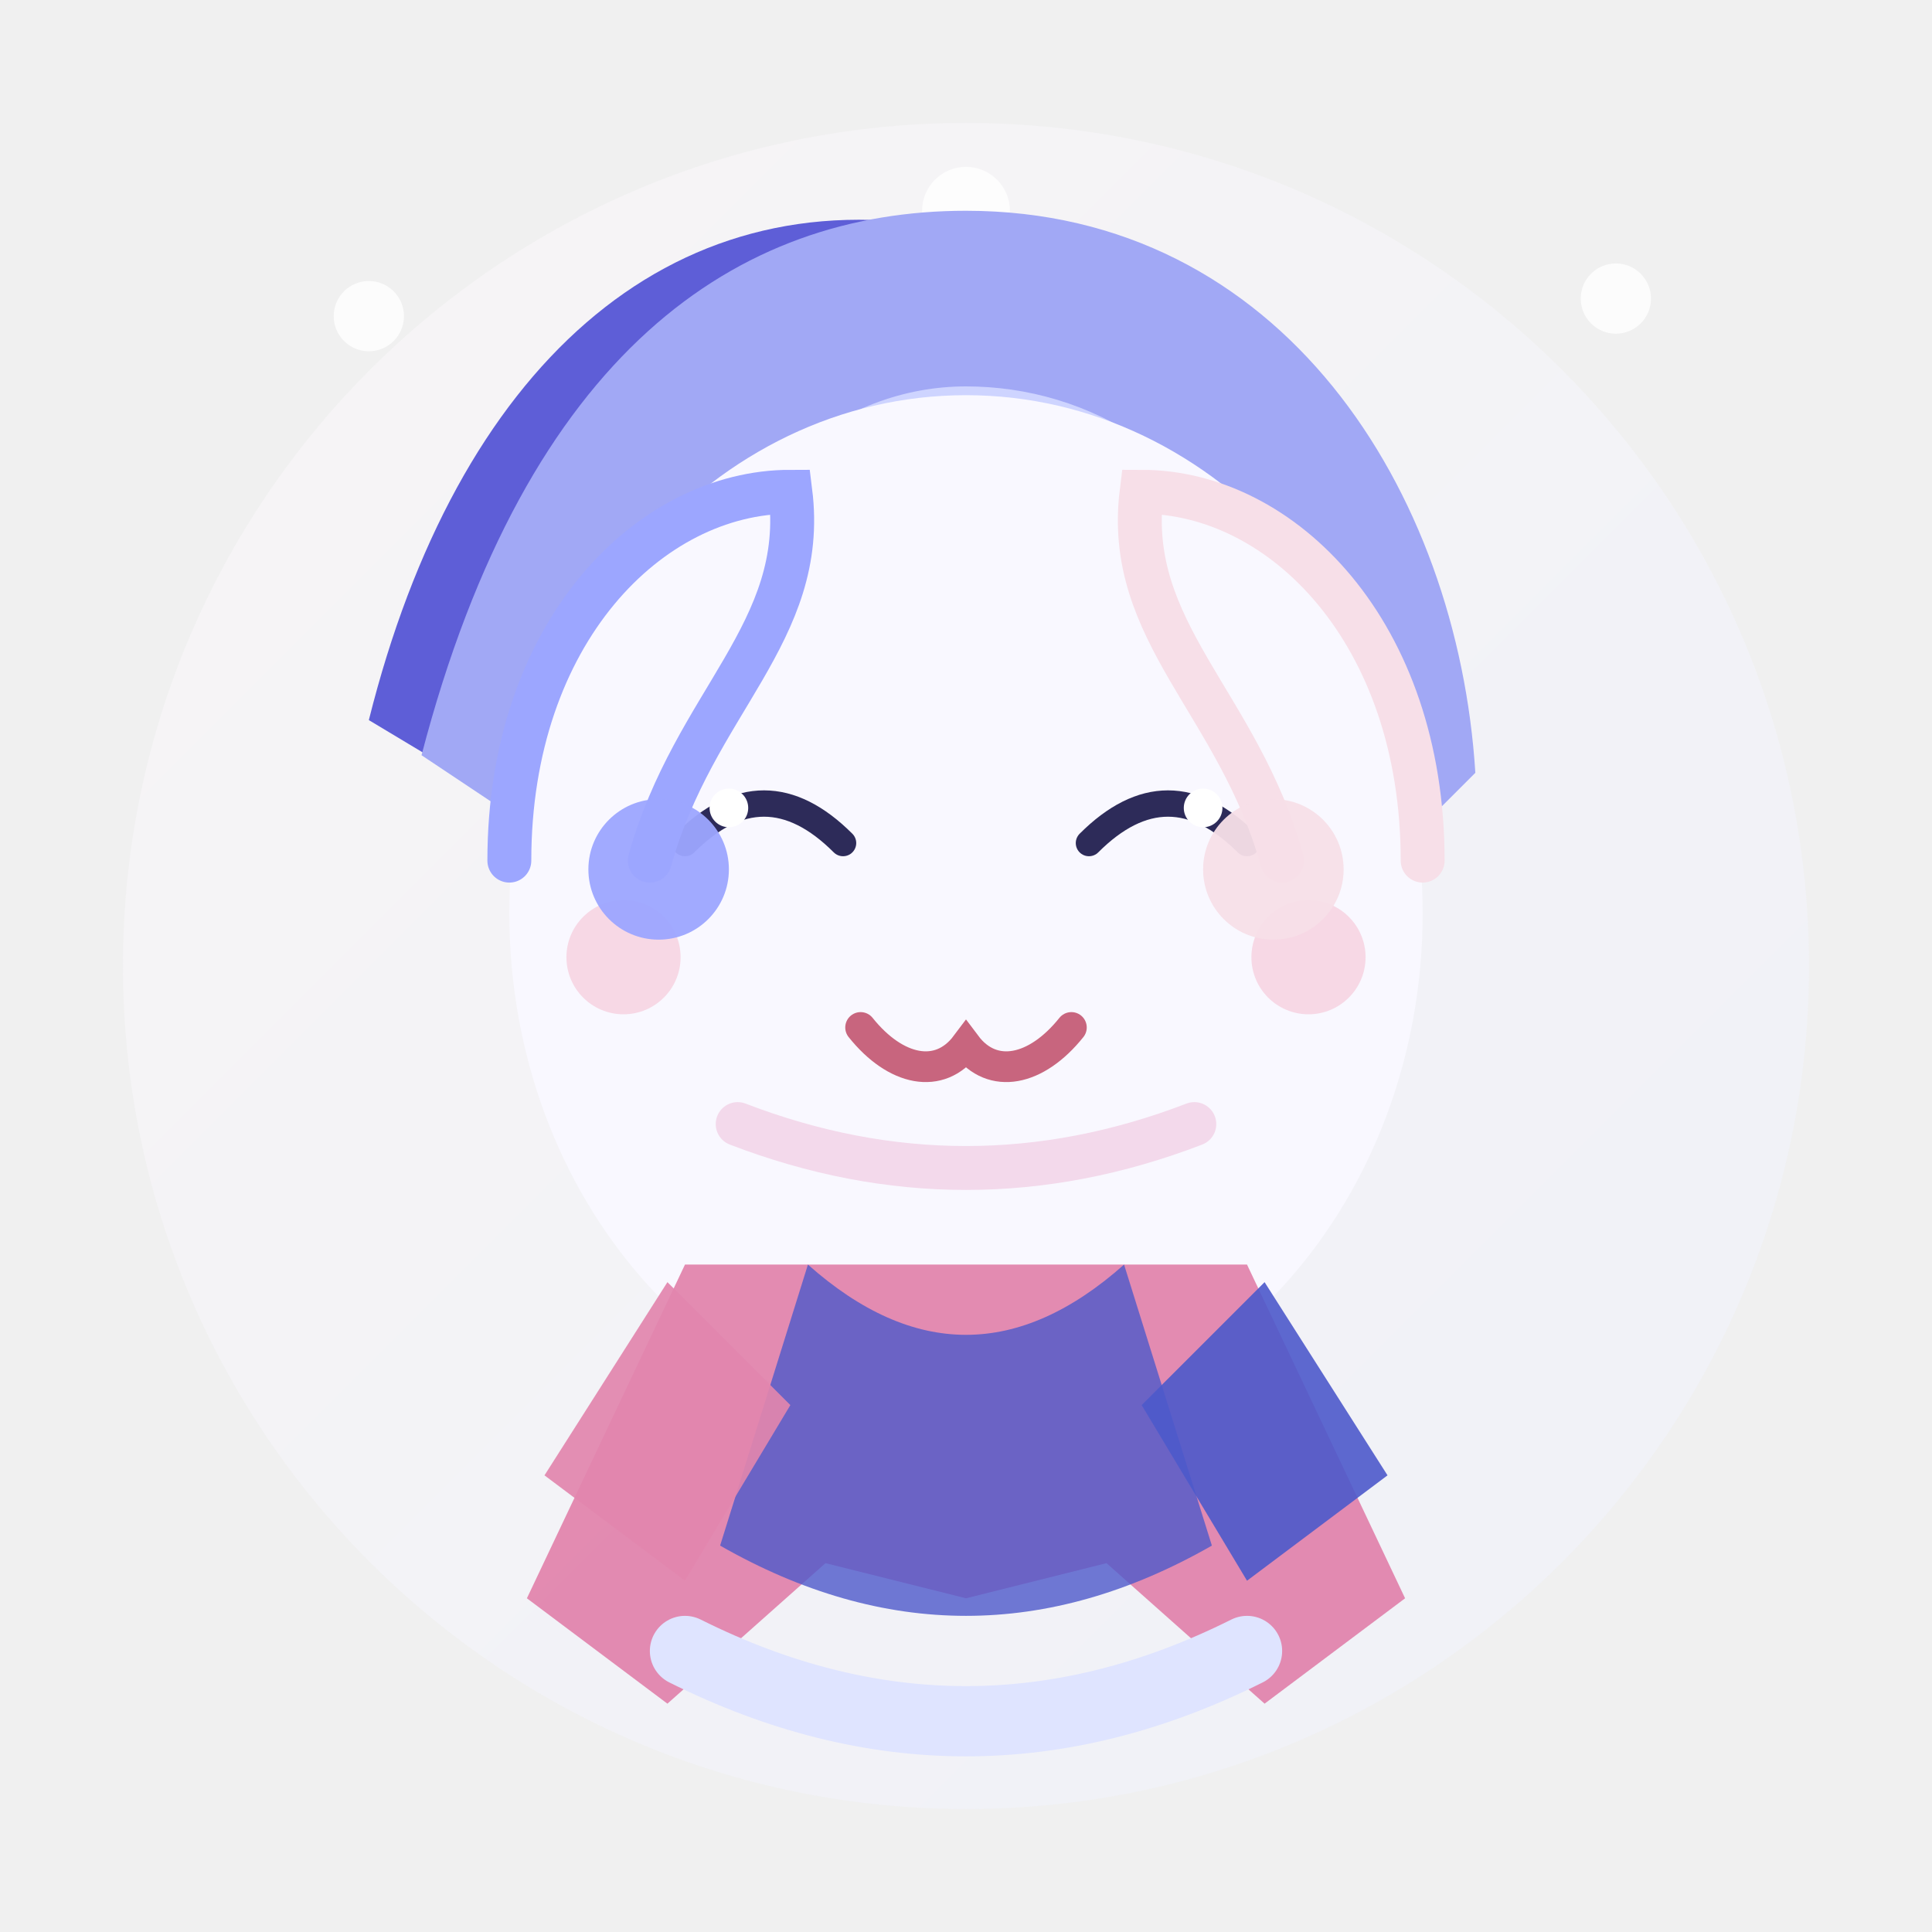
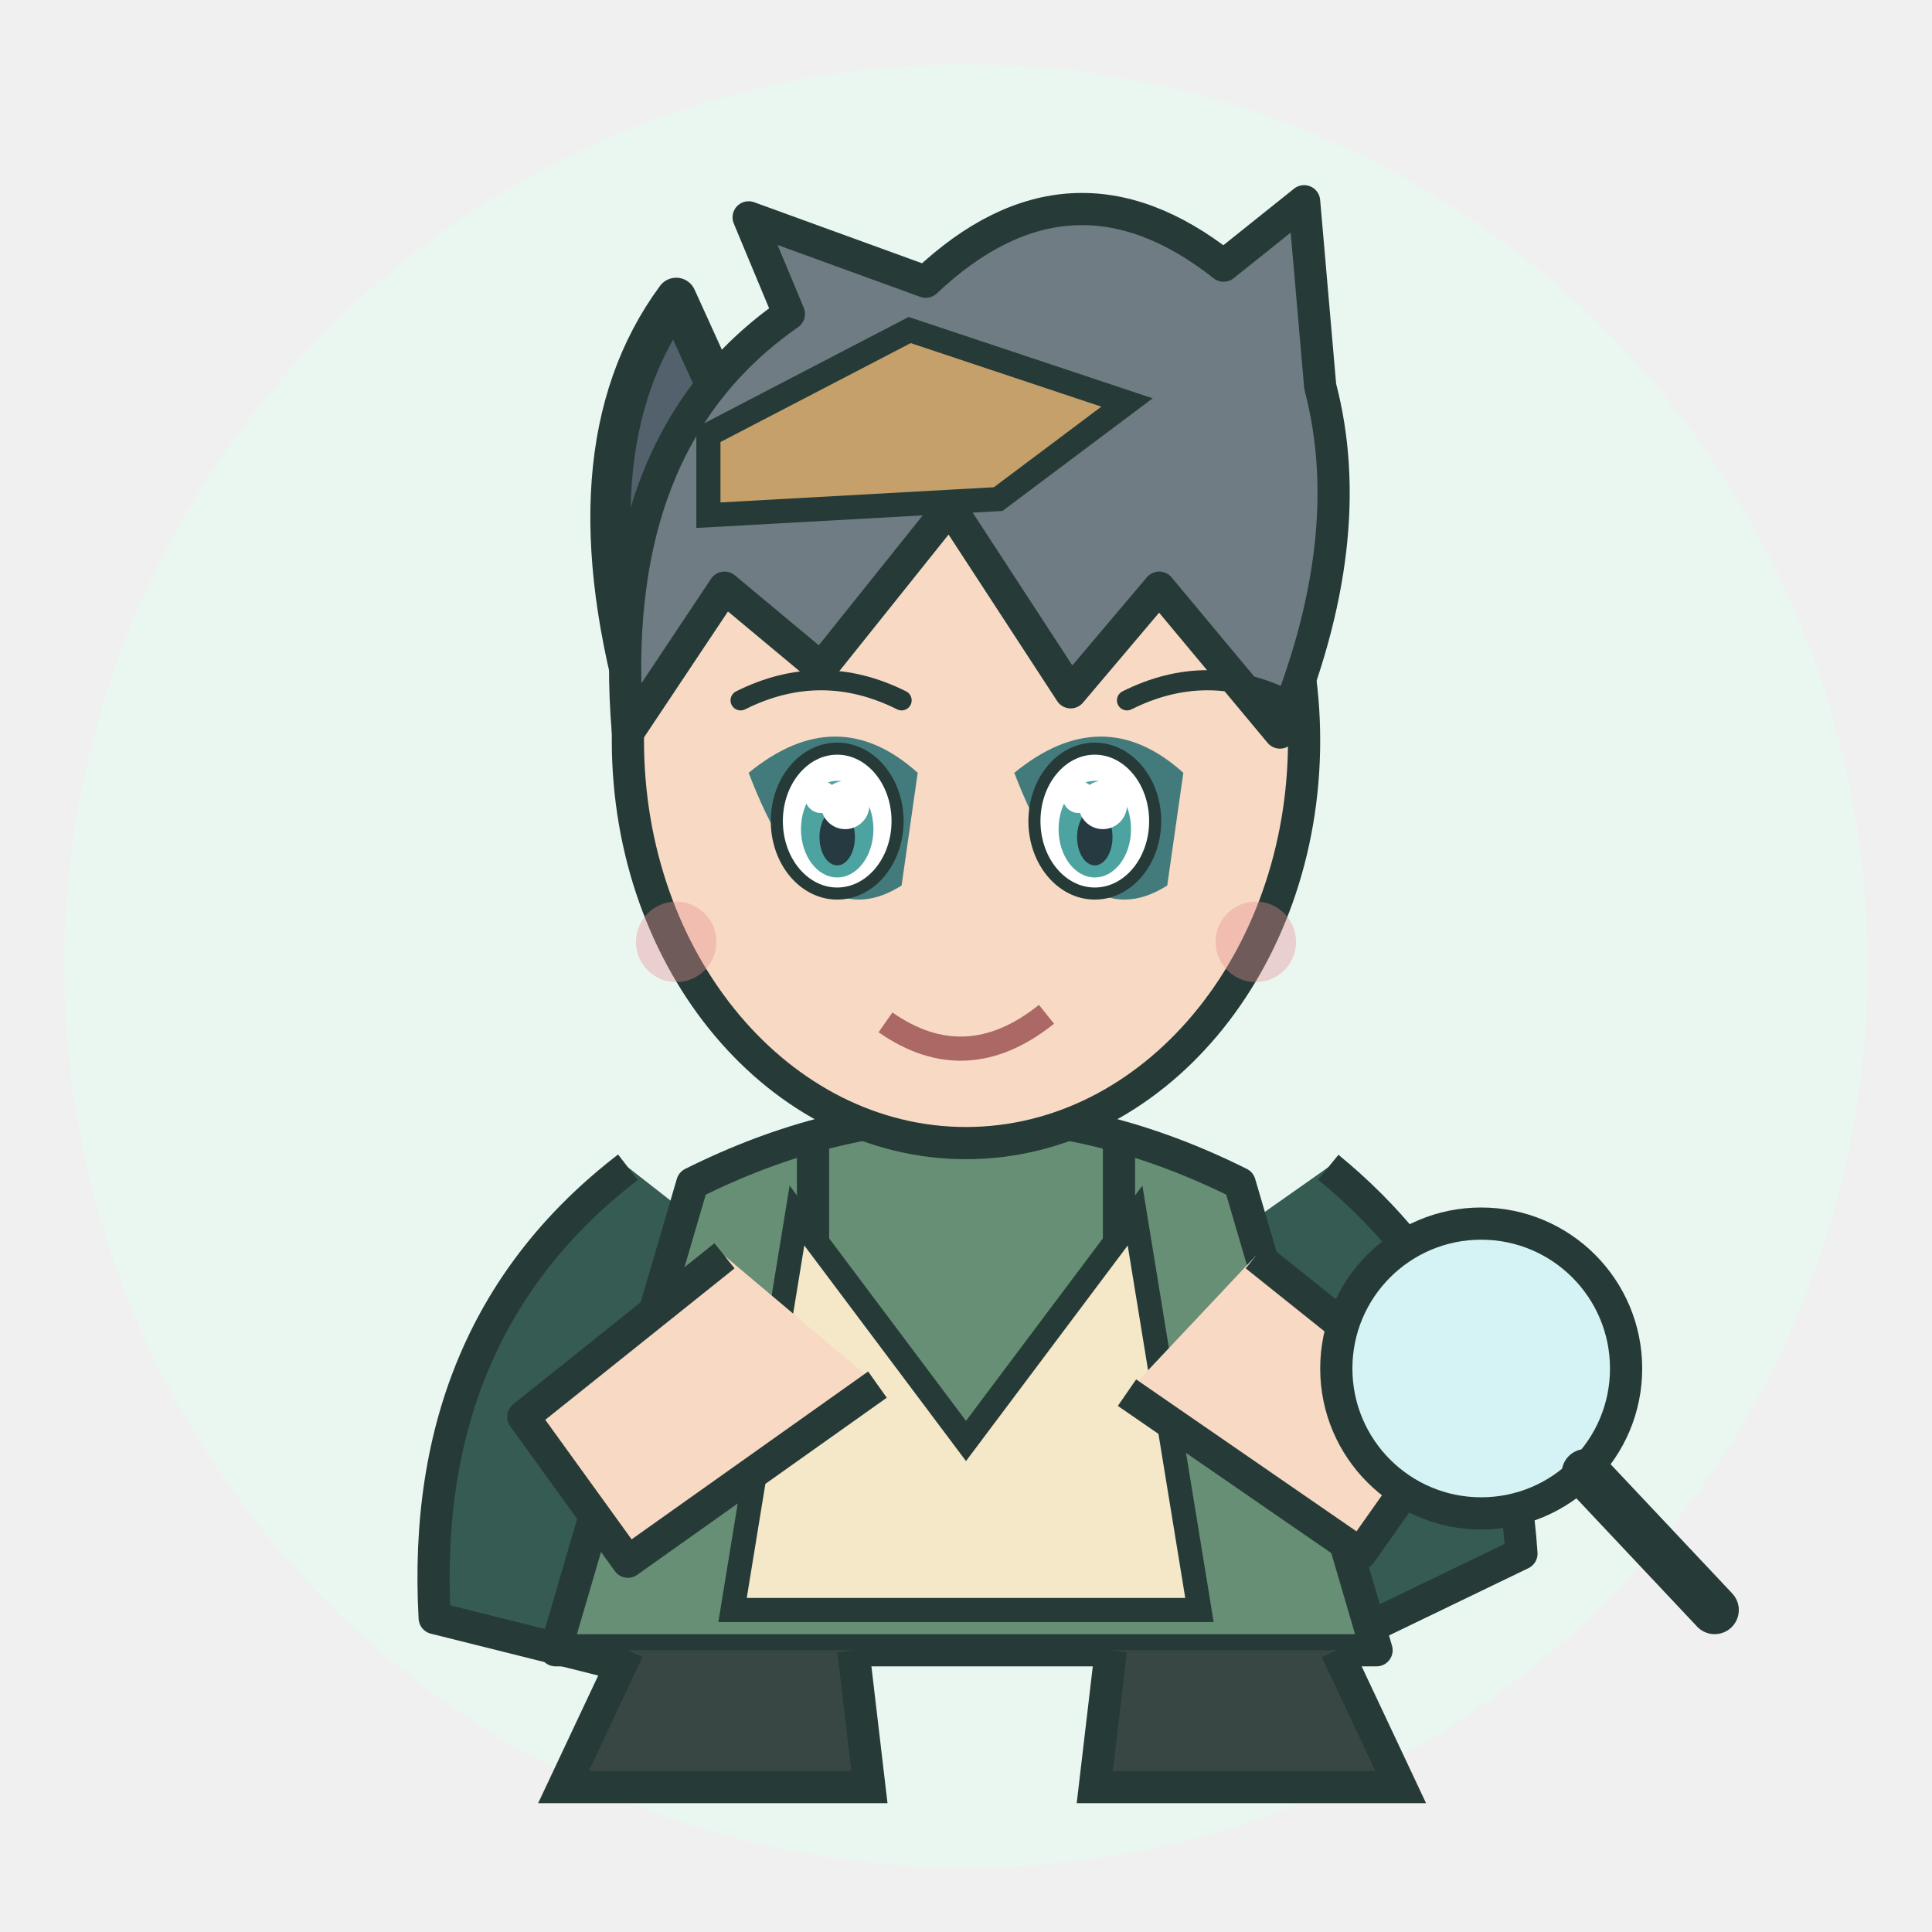
- <svg xmlns="http://www.w3.org/2000/svg" viewBox="0 0 220 220" role="img" aria-label="RWEP personality character">
-   <defs>
-     <linearGradient id="bg-RWEP" x1="0" x2="1" y1="0" y2="1">
-       <stop offset="0" stop-color="#fffafc" />
-       <stop offset="1" stop-color="#eef2ff" />
-     </linearGradient>
-   </defs>
-   <circle cx="110" cy="110" r="96" fill="url(#bg-RWEP)" opacity="0.45" />
-   <g fill="white" opacity="0.8">
-     <circle cx="42" cy="36" r="4" />
-     <circle cx="184" cy="34" r="4" />
-     <circle cx="110" cy="24" r="5" />
-   </g>
-   <path d="M42 82 C52 42 76 20 108 26 C142 32 162 58 166 86 L148 100 L118 102 L110 80 L102 102 L72 100 Z" fill="#5e5ed7" />
-   <path d="M56 72 C67 49 86 38 108 40 C130 42 144 58 148 80 L136 92 L110 96 L84 92 Z" fill="#7d8bf7" opacity="0.96" />
-   <path d="M48 86 C60 40 84 24 110 24 C146 24 166 56 168 88 L154 102 L124 102 L110 72 L96 102 L66 98 Z" fill="#a1a8f5" />
-   <path d="M72 78 C82 54 96 44 110 44 C124 44 138 52 146 70 L136 90 L110 96 L84 90 Z" fill="#d0d6ff" opacity="0.95" />
-   <ellipse cx="110" cy="104" rx="52" ry="59" fill="#f9f8ff" />
-   <circle cx="71" cy="109" r="6.5" fill="#f6d0df" opacity="0.8" />
-   <circle cx="149" cy="109" r="6.5" fill="#f6d0df" opacity="0.8" />
-   <path d="M78 96 C84 90 90 90 96 96" fill="none" stroke="#2d2b59" stroke-width="3" stroke-linecap="round" />
-   <path d="M124 96 C130 90 136 90 142 96" fill="none" stroke="#2d2b59" stroke-width="3" stroke-linecap="round" />
-   <circle cx="83" cy="92" r="2.2" fill="#fff" />
-   <circle cx="137" cy="92" r="2.2" fill="#fff" />
-   <path d="M98 117 C102 122 107 123 110 119 C113 123 118 122 122 117" fill="none" stroke="#c8657e" stroke-width="3.5" stroke-linecap="round" />
-   <path d="M84 128 Q110 138 136 128" fill="none" stroke="#f3d9eb" stroke-width="5" stroke-linecap="round" />
-   <path d="M78 144 L60 182 L76 194 L94 178 L110 182 L126 178 L144 194 L160 182 L142 144 Z" fill="#e286ae" opacity="0.96" />
-   <path d="M92 144 Q110 160 128 144 L138 176 Q110 192 82 176 Z" fill="#4d59cb" opacity="0.8" />
-   <path d="M76 146 L62 168 L78 180 L90 160 Z" fill="#e286ae" opacity="0.92" />
-   <path d="M144 146 L158 168 L142 180 L130 160 Z" fill="#4d59cb" opacity="0.9" />
-   <path d="M58 98 C58 72 74 56 90 56 C92 72 79 80 74 98" fill="none" stroke="#9ca6ff" stroke-width="5" stroke-linecap="round" />
-   <path d="M162 98 C162 72 146 56 130 56 C128 72 141 80 146 98" fill="none" stroke="#f7dfe8" stroke-width="5" stroke-linecap="round" />
-   <circle cx="75" cy="99" r="8" fill="#9ca6ff" opacity="0.95" />
-   <circle cx="145" cy="99" r="8" fill="#f7dfe8" opacity="0.95" />
-   <path d="M78 188 Q110 204 142 188" fill="none" stroke="#dfe4ff" stroke-width="8" stroke-linecap="round" />
+ <svg xmlns="http://www.w3.org/2000/svg" viewBox="0 0 240 240" role="img" aria-label="Anime detective with a magnifying glass">
+   <circle cx="120" cy="120" r="112" fill="#eaf7f0" />
+   <path d="M78 145q-26 20-24 56l32 8 24-39m55-25q22 18 24 48l-29 14-22-43" fill="#355b53" stroke="#263b38" stroke-width="4" stroke-linejoin="round" />
+   <path d="M86 147q34-17 68 0l17 58H69z" fill="#678f75" stroke="#263b38" stroke-width="4" stroke-linejoin="round" />
+   <path d="M99 151l21 28 21-28 8 49H91z" fill="#f5e8c9" stroke="#263b38" stroke-width="3" />
+   <path d="M90 156l-25 20 13 18 31-22m47-16 25 20-12 17-29-20" fill="#f8d9c3" stroke="#263b38" stroke-width="4" stroke-linejoin="round" />
+   <circle cx="184" cy="170" r="18" fill="#d5f3f5" stroke="#263b38" stroke-width="4" />
+   <path d="M197 183l16 17" stroke="#263b38" stroke-width="6" stroke-linecap="round" />
+   <path d="M80 90q-10-34 4-53l10 22-2 43m63-12q13-34-1-53l-11 21 2 43" fill="#53616c" stroke="#263b38" stroke-width="5" stroke-linejoin="round" />
+   <ellipse cx="120" cy="92" rx="42" ry="50" fill="#f8dac4" stroke="#263b38" stroke-width="4" />
+   <path d="M78 91q-3-36 20-52l-5-12 22 8q18-17 37-2l10-8 2 23q5 19-5 43l-15-18-11 13-15-23-16 20-12-10z" fill="#707c84" stroke="#263b38" stroke-width="4" stroke-linejoin="round" />
+   <path d="M93 96q11-9 21 0l-2 14q-11 7-19-14m33 0q11-9 21 0l-2 14q-11 7-19-14" fill="#437b7d" />
+   <path d="M92 87q10-5 20 0m28 0q10-5 20 0" fill="none" stroke="#263b38" stroke-width="2.5" stroke-linecap="round" />
+   <ellipse cx="104" cy="102" rx="7.5" ry="9" fill="#fff" stroke="#263b38" stroke-width="1.5" />
+   <ellipse cx="136" cy="102" rx="7.5" ry="9" fill="#fff" stroke="#263b38" stroke-width="1.5" />
+   <ellipse cx="104" cy="103" rx="4.5" ry="6" fill="#4ca3a0" />
+   <ellipse cx="136" cy="103" rx="4.5" ry="6" fill="#4ca3a0" />
+   <ellipse cx="104" cy="104" rx="2.2" ry="3.5" fill="#263a42" />
+   <ellipse cx="136" cy="104" rx="2.2" ry="3.5" fill="#263a42" />
+   <circle cx="102" cy="99" r="2" fill="#fff" />
+   <circle cx="134" cy="99" r="2" fill="#fff" />
+   <circle cx="84" cy="117" r="5" fill="#e88e93" opacity=".38" />
+   <circle cx="156" cy="117" r="5" fill="#e88e93" opacity=".38" />
+   <circle cx="105" cy="100" r="3" fill="#fff" />
+   <circle cx="137" cy="100" r="3" fill="#fff" />
+   <path d="M110 127q10 7 20-1" fill="none" stroke="#ab6864" stroke-width="3" />
+   <path d="M101 140v14m38-14v14" stroke="#263b38" stroke-width="4" />
+   <path d="M78 205l-8 17h38l-2-17m60 0 8 17h-38l2-17" fill="#394744" stroke="#263b38" stroke-width="4" />
+   <path d="M88 54l25-13 27 9-16 12-36 2z" fill="#c5a06b" stroke="#263b38" stroke-width="3" />
</svg>
